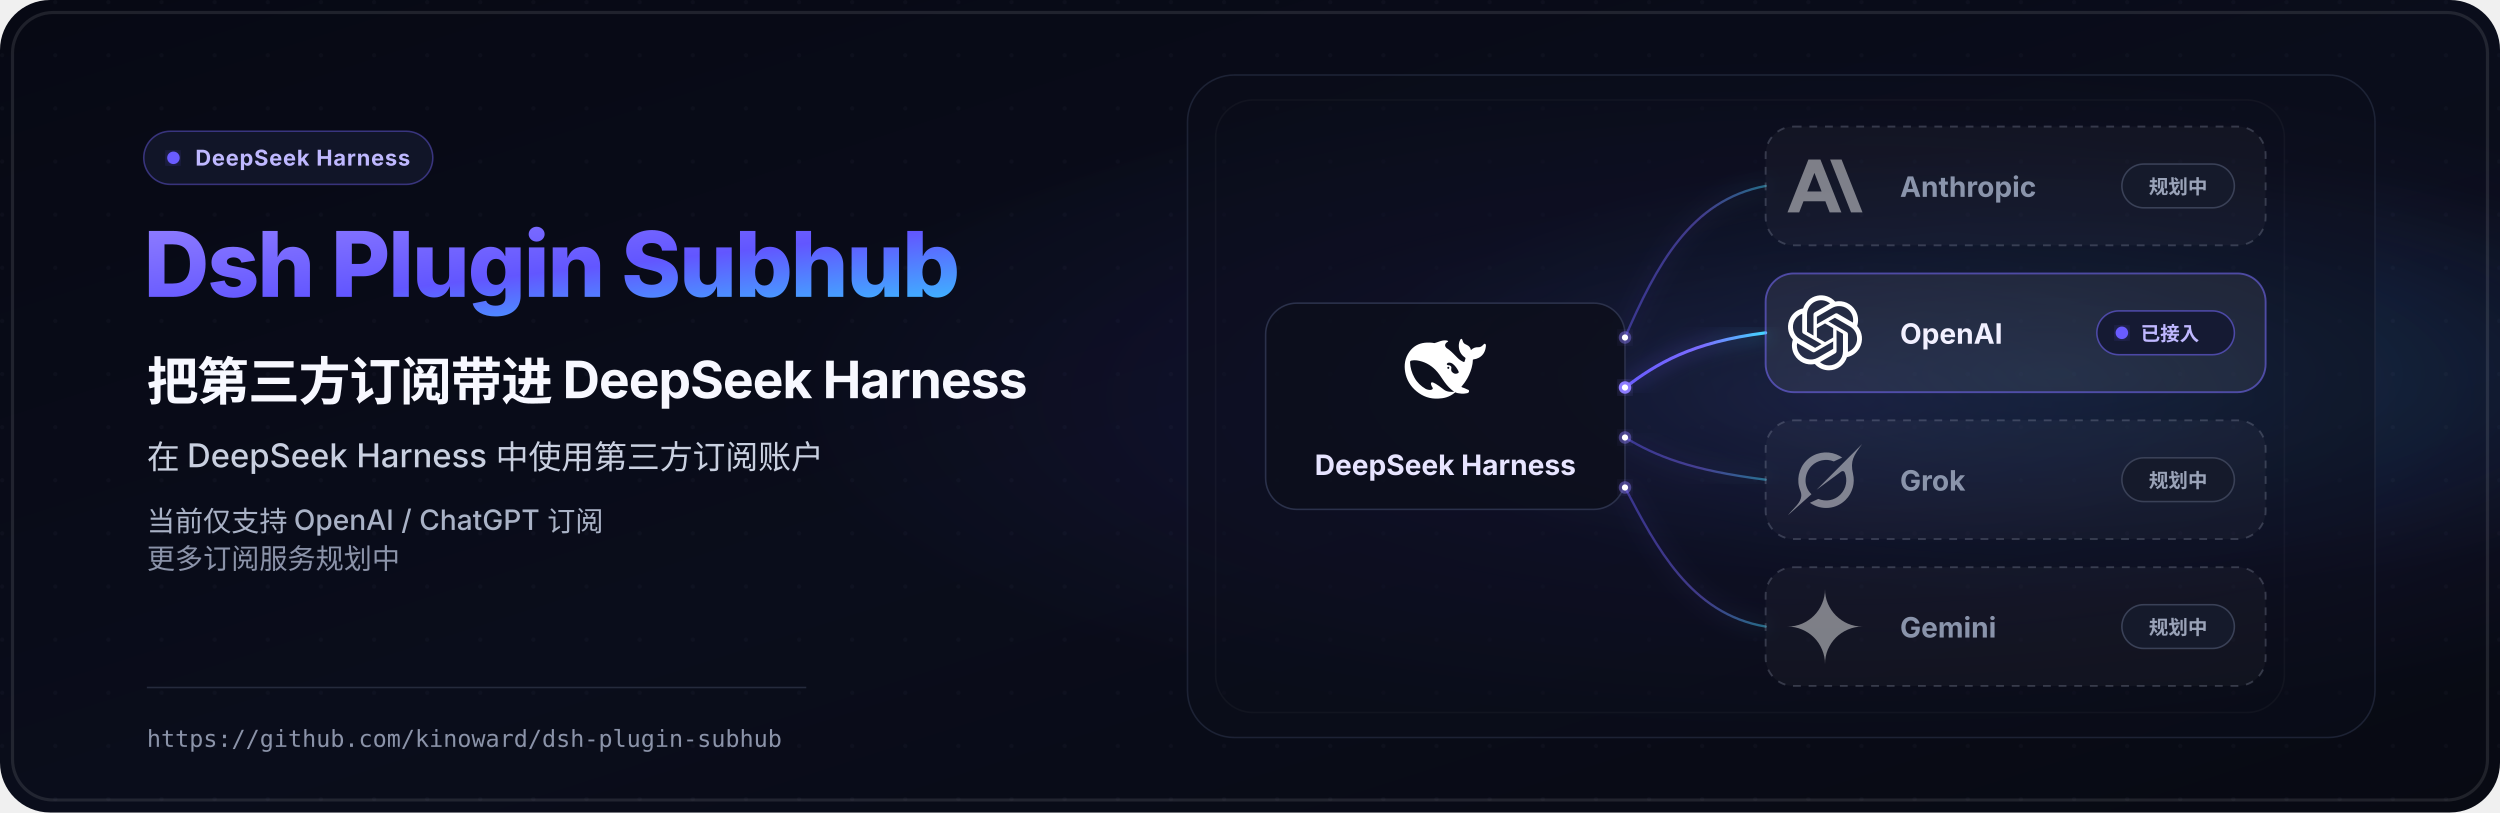
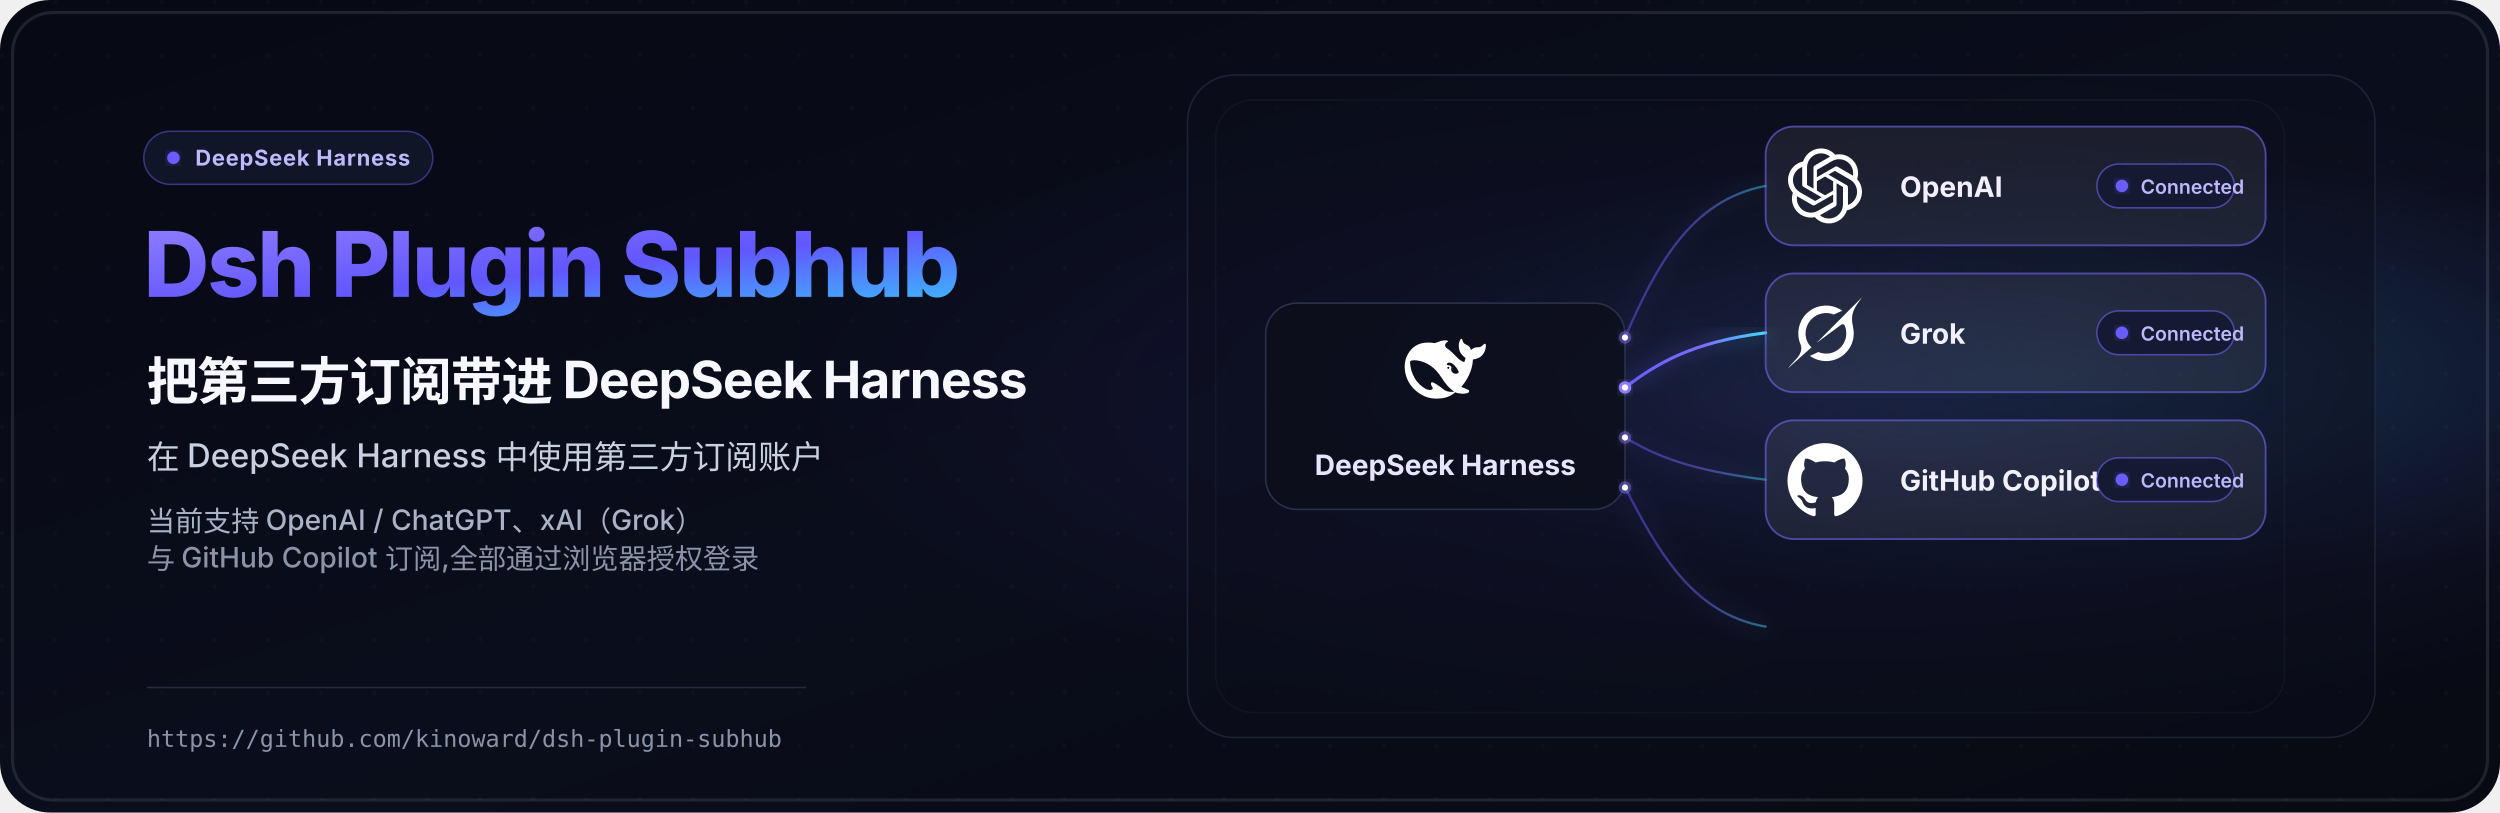
<svg xmlns="http://www.w3.org/2000/svg" width="1600" height="520" viewBox="0 0 1600 520" role="img">
  <defs>
    <linearGradient id="bg" x1="0" y1="0" x2="1" y2="1">
      <stop offset="0" stop-color="#070914" />
      <stop offset="0.52" stop-color="#0A0D1B" />
      <stop offset="1" stop-color="#080A13" />
    </linearGradient>
    <radialGradient id="violetGlow" cx="73%" cy="49%" r="42%">
      <stop offset="0" stop-color="#715CFF" stop-opacity=".23" />
      <stop offset=".45" stop-color="#604CFF" stop-opacity=".08" />
      <stop offset="1" stop-color="#604CFF" stop-opacity="0" />
    </radialGradient>
    <radialGradient id="cyanGlow" cx="82%" cy="46%" r="28%">
      <stop offset="0" stop-color="#46D8FF" stop-opacity=".15" />
      <stop offset="1" stop-color="#46D8FF" stop-opacity="0" />
    </radialGradient>
    <linearGradient id="iris" x1="0" y1="0" x2="1" y2="1">
      <stop offset="0" stop-color="#8D7BFF" />
      <stop offset=".5" stop-color="#6256FF" />
      <stop offset="1" stop-color="#36C8FF" />
    </linearGradient>
    <linearGradient id="route" x1="0" y1="0" x2="1" y2="0">
      <stop offset="0" stop-color="#695BFF" />
      <stop offset=".55" stop-color="#7B6DFF" />
      <stop offset="1" stop-color="#42D8FF" />
    </linearGradient>
    <filter id="glow">
      <feGaussianBlur stdDeviation="5" result="b" />
      <feMerge>
        <feMergeNode in="b" />
        <feMergeNode in="SourceGraphic" />
      </feMerge>
    </filter>
    <filter id="blur6">
      <feGaussianBlur stdDeviation="6" />
    </filter>
    <pattern id="dots" width="34" height="34" patternUnits="userSpaceOnUse">
      <circle cx="1.4" cy="1.4" r="1.35" fill="#65708A" opacity=".12" />
    </pattern>
  </defs>
  <rect width="1600" height="520" rx="32" fill="url(#bg)" />
  <rect width="1600" height="520" rx="32" fill="url(#dots)" opacity=".45" />
  <rect width="1600" height="520" rx="32" fill="url(#violetGlow)" />
  <rect width="1600" height="520" rx="32" fill="url(#cyanGlow)" />
  <g transform="translate(92,66)">
    <rect x="0" y="18" width="185" height="34" rx="17" fill="#111528" stroke="#7568FF" stroke-opacity=".42" />
    <circle cx="19" cy="35" r="4" fill="#6A5BFF" filter="url(#glow)" />
    <text x="33" y="40" fill="#BFB8FF" font-family="Inter, system-ui, -apple-system, 'Segoe UI', 'Helvetica Neue', Arial, 'PingFang SC', 'Hiragino Sans GB', 'Microsoft YaHei', sans-serif" font-size="14" font-weight="700" letter-spacing=".5">DeepSeek Harness</text>
    <text x="0" y="124" fill="url(#iris)" font-family="Inter, system-ui, -apple-system, 'Segoe UI', 'Helvetica Neue', Arial, 'PingFang SC', 'Hiragino Sans GB', 'Microsoft YaHei', sans-serif" font-size="58" font-weight="760" letter-spacing="-1.2">Dsh Plugin Subhub</text>
    <text x="2" y="190" fill="#F7F8FF" font-family="Inter, system-ui, -apple-system, 'Segoe UI', 'Helvetica Neue', Arial, 'PingFang SC', 'Hiragino Sans GB', 'Microsoft YaHei', sans-serif" font-size="33" font-weight="700" letter-spacing="-.6">把第三方订阅带进 DeepSeek Harness</text>
    <text x="2" y="234" fill="#C9D0E0" font-family="Inter, system-ui, -apple-system, 'Segoe UI', 'Helvetica Neue', Arial, 'PingFang SC', 'Hiragino Sans GB', 'Microsoft YaHei', sans-serif" font-size="21" font-weight="500">在 DeepSeek Harness 中使用第三方订阅账户</text>
-     <text x="2" y="274" fill="#A9B2C6" font-family="Inter, system-ui, -apple-system, 'Segoe UI', 'Helvetica Neue', Arial, 'PingFang SC', 'Hiragino Sans GB', 'Microsoft YaHei', sans-serif" font-size="18" font-weight="500">当前仅支持 OpenAI / ChatGPT 订阅</text>
-     <text x="2" y="298" fill="#8B93A9" font-family="Inter, system-ui, -apple-system, 'Segoe UI', 'Helvetica Neue', Arial, 'PingFang SC', 'Hiragino Sans GB', 'Microsoft YaHei', sans-serif" font-size="18" font-weight="500">更多订阅服务规划中</text>
+     <text x="2" y="274" fill="#A9B2C6" font-family="Inter, system-ui, -apple-system, 'Segoe UI', 'Helvetica Neue', Arial, 'PingFang SC', 'Hiragino Sans GB', 'Microsoft YaHei', sans-serif" font-size="18" font-weight="500">当前支持 OpenAI / ChatGPT、xAI（Grok）</text>
+     <text x="2" y="298" fill="#8B93A9" font-family="Inter, system-ui, -apple-system, 'Segoe UI', 'Helvetica Neue', Arial, 'PingFang SC', 'Hiragino Sans GB', 'Microsoft YaHei', sans-serif" font-size="18" font-weight="500">与 GitHub Copilot 订阅,全部通过浏览器授权登录</text>
    <g transform="translate(2,374)">
      <path d="M0 0 H422" stroke="#252A3C" />
      <text x="0" y="38" fill="#8B93A9" font-family="ui-monospace, SFMono-Regular, Menlo, monospace" font-size="15">https://github.com/kinoward/dsh-plugin-subhub</text>
    </g>
  </g>
  <rect x="760" y="48" width="760" height="424" rx="30" fill="#0C0F1C" fill-opacity=".45" stroke="#252B40" stroke-opacity=".72" />
  <rect x="778" y="64" width="684" height="392" rx="24" fill="none" stroke="#FFFFFF" stroke-opacity=".035" />
  <path d="M 1130 119 C 1082 128 1060 170 1040 216" fill="none" stroke="url(#route)" stroke-width="5" stroke-linecap="round" opacity="0.10" filter="url(#blur6)" />
  <path d="M 1130 119 C 1082 128 1060 170 1040 216" fill="none" stroke="url(#route)" stroke-width="1.5" stroke-linecap="round" opacity="0.45" />
  <path d="M 1130 213 C 1082 219 1060 233 1040 248" fill="none" stroke="url(#route)" stroke-width="5" stroke-linecap="round" opacity="0.30" filter="url(#blur6)" />
  <path d="M 1130 213 C 1082 219 1060 233 1040 248" fill="none" stroke="url(#route)" stroke-width="2" stroke-linecap="round" />
  <path d="M 1130 307 C 1082 301 1060 292 1040 280" fill="none" stroke="url(#route)" stroke-width="5" stroke-linecap="round" opacity="0.10" filter="url(#blur6)" />
  <path d="M 1130 307 C 1082 301 1060 292 1040 280" fill="none" stroke="url(#route)" stroke-width="1.5" stroke-linecap="round" opacity="0.45" />
  <path d="M 1130 401 C 1082 393 1060 350 1040 312" fill="none" stroke="url(#route)" stroke-width="5" stroke-linecap="round" opacity="0.10" filter="url(#blur6)" />
  <path d="M 1130 401 C 1082 393 1060 350 1040 312" fill="none" stroke="url(#route)" stroke-width="1.5" stroke-linecap="round" opacity="0.45" />
  <g transform="translate(810,194)">
    <rect x="0" y="0" width="230" height="132" rx="20" fill="#0C0F1C" fill-opacity="0.85" stroke="#2B314B" />
    <g transform="translate(89.00,16.00) scale(2.1667)">
      <path d="M23.748 4.651c-.254-.124-.364.113-.512.233-.051.04-.094.09-.137.137-.372.397-.806.657-1.373.626-.829-.046-1.537.214-2.163.848-.133-.782-.575-1.248-1.247-1.548-.352-.155-.708-.311-.955-.65-.172-.24-.219-.509-.305-.774-.055-.16-.11-.323-.293-.35-.2-.031-.278.136-.356.276-.313.572-.434 1.202-.422 1.84.027 1.436.633 2.58 1.838 3.393.137.094.172.187.129.323-.082.28-.18.553-.266.833-.055.179-.137.218-.328.14a5.5 5.5 0 0 1-1.737-1.179c-.857-.828-1.631-1.743-2.597-2.46a12 12 0 0 0-.689-.47c-.985-.957.13-1.743.387-1.836.27-.098.094-.433-.778-.428-.872.003-1.67.295-2.687.685a3 3 0 0 1-.465.136 9.6 9.6 0 0 0-2.883-.101c-1.885.21-3.39 1.1-4.497 2.622C.082 8.776-.231 10.854.152 13.02c.403 2.284 1.568 4.175 3.36 5.653 1.857 1.533 3.997 2.284 6.438 2.14 1.482-.085 3.132-.284 4.994-1.86.47.234.962.328 1.78.398.629.058 1.235-.031 1.705-.129.735-.155.684-.836.418-.961-2.155-1.004-1.682-.595-2.112-.926 1.095-1.295 2.768-3.598 3.284-6.733.05-.346.115-.834.108-1.114-.004-.171.035-.238.23-.257a4.2 4.2 0 0 0 1.545-.475c1.397-.763 1.96-2.016 2.093-3.517.02-.23-.004-.467-.247-.588M11.58 18.168c-2.088-1.642-3.101-2.183-3.52-2.16-.39.024-.32.472-.234.763.09.288.207.487.371.74.114.167.192.416-.113.603-.673.416-1.842-.14-1.897-.168-1.361-.801-2.5-1.86-3.301-3.306-.775-1.393-1.225-2.888-1.299-4.482-.02-.385.094-.522.477-.592a4.7 4.7 0 0 1 1.53-.038c2.131.311 3.946 1.264 5.467 2.774.868.86 1.525 1.887 2.202 2.89.72 1.066 1.494 2.082 2.48 2.915.348.291.626.513.892.677-.802.09-2.14.109-3.055-.615zm1.001-6.44a.306.306 0 0 1 .415-.287.3.3 0 0 1 .113.074.3.3 0 0 1 .086.214c0 .17-.136.307-.308.307a.303.303 0 0 1-.306-.307m3.11 1.596c-.2.081-.4.151-.591.16a1.25 1.25 0 0 1-.798-.254c-.274-.23-.47-.358-.551-.758a1.7 1.7 0 0 1 .015-.588c.07-.327-.007-.537-.238-.727-.188-.156-.426-.199-.689-.199a.6.6 0 0 1-.254-.078.253.253 0 0 1-.114-.358 1 1 0 0 1 .192-.21c.356-.202.767-.136 1.146.016.352.144.618.408 1.001.782.392.451.462.576.685.915.176.264.336.536.446.848.066.194-.02.353-.25.45" fill="#ffffff" />
    </g>
    <text x="115" y="110" text-anchor="middle" fill="#E7E4FF" font-family="Inter, system-ui, -apple-system, 'Segoe UI', 'Helvetica Neue', Arial, 'PingFang SC', 'Hiragino Sans GB', 'Microsoft YaHei', sans-serif" font-size="18" font-weight="700">DeepSeek Harness</text>
  </g>
  <circle cx="1040" cy="216" r="4" fill="#8D7BFF" filter="url(#glow)" opacity=".45" />
  <circle cx="1040" cy="216" r="2" fill="#ffffff" />
  <circle cx="1040" cy="248" r="4" fill="#8D7BFF" filter="url(#glow)" />
  <circle cx="1040" cy="248" r="2" fill="#ffffff" />
  <circle cx="1040" cy="280" r="4" fill="#8D7BFF" filter="url(#glow)" opacity=".45" />
  <circle cx="1040" cy="280" r="2" fill="#ffffff" />
  <circle cx="1040" cy="312" r="4" fill="#8D7BFF" filter="url(#glow)" opacity=".45" />
  <circle cx="1040" cy="312" r="2" fill="#ffffff" />
  <g transform="translate(1130,81)">
-     <rect x="0" y="0" width="320" height="76" rx="18" fill="#ffffff" fill-opacity="0.03" stroke="#9AA3B8" stroke-opacity="0.28" stroke-dasharray="5 5" stroke-width="1.2" />
-     <g transform="translate(14.00,14.00) scale(2)" opacity="0.45">
-       <path d="M17.304 3.541h-3.672l6.696 16.918H24Zm-10.608 0L0 20.459h3.744l1.369-3.553h7.005l1.369 3.553h3.744L10.536 3.541Zm-.371 10.223 2.291-5.946 2.291 5.946Z" fill="#ffffff" />
+     <rect x="0" y="0" width="320" height="76" rx="18" fill="#ffffff" fill-opacity="0.07" stroke="#7B6DFF" stroke-opacity="0.55" stroke-width="1.2" />
+     <g transform="translate(14.00,14.00) scale(2)">
+       <path d="M22.282 9.821a5.985 5.985 0 0 0-.516-4.911 6.046 6.046 0 0 0-6.51-2.9A6.065 6.065 0 0 0 4.981 4.182a5.985 5.985 0 0 0-3.998 2.9 6.046 6.046 0 0 0 .743 7.097 5.98 5.98 0 0 0 .511 4.911 6.051 6.051 0 0 0 6.515 2.9A5.985 5.985 0 0 0 13.26 24a6.056 6.056 0 0 0 5.772-4.206 5.989 5.989 0 0 0 3.998-2.9 6.056 6.056 0 0 0-.748-7.073zm-9.022 12.608a4.476 4.476 0 0 1-2.876-1.041l.142-.08 4.778-2.758a.795.795 0 0 0 .393-.681v-6.737l2.02 1.169a.071.071 0 0 1 .038.052v5.583a4.504 4.504 0 0 1-4.495 4.494zm-9.661-4.125a4.471 4.471 0 0 1-.535-3.014l.142.085 4.783 2.758a.771.771 0 0 0 .781 0l5.843-3.369v2.332a.08.08 0 0 1-.033.061L9.74 19.95a4.499 4.499 0 0 1-6.141-1.646zM2.341 7.896a4.485 4.485 0 0 1 2.365-1.973V11.6a.766.766 0 0 0 .388.676l5.814 3.354-2.02 1.169a.076.076 0 0 1-.071 0l-4.83-2.787A4.504 4.504 0 0 1 2.341 7.872zm16.596 3.856L13.104 8.364 15.119 7.2a.076.076 0 0 1 .071 0l4.83 2.791a4.494 4.494 0 0 1-.676 8.104v-5.677a.79.79 0 0 0-.407-.667zm2.011-3.023l-.142-.085-4.774-2.782a.776.776 0 0 0-.785 0L9.409 9.23V6.897a.066.066 0 0 1 .028-.061l4.83-2.787a4.499 4.499 0 0 1 6.68 4.66zM8.306 12.863l-2.02-1.164a.08.08 0 0 1-.038-.057V6.074a4.499 4.499 0 0 1 7.376-3.454l-.142.081L8.704 5.459a.795.795 0 0 0-.393.681zm1.098-2.365l2.602-1.5 2.607 1.5v2.999l-2.597 1.5-2.607-1.5Z" fill="#ffffff" />
    </g>
-     <text x="86" y="45" fill="#8A94AB" font-family="Inter, system-ui, -apple-system, 'Segoe UI', 'Helvetica Neue', Arial, 'PingFang SC', 'Hiragino Sans GB', 'Microsoft YaHei', sans-serif" font-size="18" font-weight="650">Anthropic</text>
-     <g transform="translate(228,24)">
-       <rect x="0" y="0" width="72" height="28" rx="14" fill="#151A2B" stroke="#3A4157" />
-       <text x="36" y="19" text-anchor="middle" fill="#9AA3B8" font-family="Inter, system-ui, -apple-system, 'Segoe UI', 'Helvetica Neue', Arial, 'PingFang SC', 'Hiragino Sans GB', 'Microsoft YaHei', sans-serif" font-size="12.5" font-weight="600">规划中</text>
+     <text x="86" y="45" fill="#F2F0FF" font-family="Inter, system-ui, -apple-system, 'Segoe UI', 'Helvetica Neue', Arial, sans-serif" font-size="18" font-weight="700">OpenAI</text>
+     <g transform="translate(212,24)">
+       <rect x="0" y="0" width="88" height="28" rx="14" fill="#151A33" stroke="#7568FF" stroke-opacity=".55" />
+       <circle cx="16" cy="14" r="4" fill="#6A5BFF" filter="url(#glow)" />
+       <text x="28" y="19" fill="#BFB8FF" font-family="Inter, system-ui, -apple-system, 'Segoe UI', 'Helvetica Neue', Arial, sans-serif" font-size="12.5" font-weight="600">Connected</text>
    </g>
  </g>
  <g transform="translate(1130,175)">
    <rect x="0" y="0" width="320" height="76" rx="18" fill="#ffffff" fill-opacity="0.07" stroke="#7B6DFF" stroke-opacity="0.55" stroke-width="1.2" />
-     <g transform="translate(14.00,14.00) scale(2)">
-       <path d="M22.282 9.821a5.985 5.985 0 0 0-.516-4.911 6.046 6.046 0 0 0-6.51-2.9A6.065 6.065 0 0 0 4.981 4.182a5.985 5.985 0 0 0-3.998 2.9 6.046 6.046 0 0 0 .743 7.097 5.98 5.98 0 0 0 .511 4.911 6.051 6.051 0 0 0 6.515 2.9A5.985 5.985 0 0 0 13.26 24a6.056 6.056 0 0 0 5.772-4.206 5.989 5.989 0 0 0 3.998-2.9 6.056 6.056 0 0 0-.748-7.073zm-9.022 12.608a4.476 4.476 0 0 1-2.876-1.041l.142-.08 4.778-2.758a.795.795 0 0 0 .393-.681v-6.737l2.02 1.169a.071.071 0 0 1 .038.052v5.583a4.504 4.504 0 0 1-4.495 4.494zm-9.661-4.125a4.471 4.471 0 0 1-.535-3.014l.142.085 4.783 2.758a.771.771 0 0 0 .781 0l5.843-3.369v2.332a.08.08 0 0 1-.033.061L9.74 19.95a4.499 4.499 0 0 1-6.141-1.646zM2.341 7.896a4.485 4.485 0 0 1 2.365-1.973V11.6a.766.766 0 0 0 .388.676l5.814 3.354-2.02 1.169a.076.076 0 0 1-.071 0l-4.83-2.787A4.504 4.504 0 0 1 2.341 7.872zm16.596 3.856L13.104 8.364 15.119 7.2a.076.076 0 0 1 .071 0l4.83 2.791a4.494 4.494 0 0 1-.676 8.104v-5.677a.79.79 0 0 0-.407-.667zm2.011-3.023l-.142-.085-4.774-2.782a.776.776 0 0 0-.785 0L9.409 9.23V6.897a.066.066 0 0 1 .028-.061l4.83-2.787a4.499 4.499 0 0 1 6.68 4.66zM8.306 12.863l-2.02-1.164a.08.08 0 0 1-.038-.057V6.074a4.499 4.499 0 0 1 7.376-3.454l-.142.081L8.704 5.459a.795.795 0 0 0-.393.681zm1.098-2.365l2.602-1.5 2.607 1.5v2.999l-2.597 1.5-2.607-1.5Z" fill="#ffffff" />
+     <g transform="translate(13.74,14.50) scale(1.4243)">
+       <path d="M13.237 21.041L24.319 12.851C24.862 12.449 25.638 12.606 25.897 13.229C27.26 16.518 26.651 20.471 23.94 23.185C21.23 25.899 17.458 26.494 14.011 25.139L10.245 26.884C15.646 30.581 22.205 29.666 26.304 25.56C29.555 22.305 30.562 17.868 29.62 13.867L29.629 13.876C28.264 7.998 29.965 5.649 33.449 0.845C33.531 0.731 33.614 0.617 33.696 0.5L29.111 5.091V5.076L13.234 21.044 M10.95 23.031C7.073 19.323 7.742 13.585 11.05 10.276C13.496 7.827 17.504 6.828 21.002 8.297L24.759 6.56C24.083 6.07 23.215 5.543 22.22 5.173C17.72 3.319 12.333 4.242 8.675 7.901C5.156 11.424 4.05 16.84 5.95 21.462C7.369 24.916 5.043 27.36 2.699 29.826C1.868 30.7 1.035 31.575 0.364 32.5L10.947 23.034" fill="#ffffff" />
    </g>
-     <text x="86" y="45" fill="#F2F0FF" font-family="Inter, system-ui, -apple-system, 'Segoe UI', 'Helvetica Neue', Arial, 'PingFang SC', 'Hiragino Sans GB', 'Microsoft YaHei', sans-serif" font-size="18" font-weight="700">OpenAI</text>
+     <text x="86" y="45" fill="#F2F0FF" font-family="Inter, system-ui, -apple-system, 'Segoe UI', 'Helvetica Neue', Arial, sans-serif" font-size="18" font-weight="700">Grok</text>
    <g transform="translate(212,24)">
      <rect x="0" y="0" width="88" height="28" rx="14" fill="#151A33" stroke="#7568FF" stroke-opacity=".55" />
      <circle cx="16" cy="14" r="4" fill="#6A5BFF" filter="url(#glow)" />
-       <text x="28" y="19" fill="#BFB8FF" font-family="Inter, system-ui, -apple-system, 'Segoe UI', 'Helvetica Neue', Arial, 'PingFang SC', 'Hiragino Sans GB', 'Microsoft YaHei', sans-serif" font-size="12.5" font-weight="600">已接入</text>
+       <text x="28" y="19" fill="#BFB8FF" font-family="Inter, system-ui, -apple-system, 'Segoe UI', 'Helvetica Neue', Arial, sans-serif" font-size="12.5" font-weight="600">Connected</text>
    </g>
  </g>
  <g transform="translate(1130,269)">
-     <rect x="0" y="0" width="320" height="76" rx="18" fill="#ffffff" fill-opacity="0.03" stroke="#9AA3B8" stroke-opacity="0.28" stroke-dasharray="5 5" stroke-width="1.2" />
-     <g transform="translate(13.74,14.50) scale(1.4243)" opacity="0.45">
-       <path d="M13.237 21.041L24.319 12.851C24.862 12.449 25.638 12.606 25.897 13.229C27.26 16.518 26.651 20.471 23.94 23.185C21.23 25.899 17.458 26.494 14.011 25.139L10.245 26.884C15.646 30.581 22.205 29.666 26.304 25.56C29.555 22.305 30.562 17.868 29.62 13.867L29.629 13.876C28.264 7.998 29.965 5.649 33.449 0.845C33.531 0.731 33.614 0.617 33.696 0.5L29.111 5.091V5.076L13.234 21.044 M10.95 23.031C7.073 19.323 7.742 13.585 11.05 10.276C13.496 7.827 17.504 6.828 21.002 8.297L24.759 6.56C24.083 6.07 23.215 5.543 22.22 5.173C17.72 3.319 12.333 4.242 8.675 7.901C5.156 11.424 4.05 16.84 5.95 21.462C7.369 24.916 5.043 27.36 2.699 29.826C1.868 30.7 1.035 31.575 0.364 32.5L10.947 23.034" fill="#ffffff" />
+     <rect x="0" y="0" width="320" height="76" rx="18" fill="#ffffff" fill-opacity="0.07" stroke="#7B6DFF" stroke-opacity="0.55" stroke-width="1.2" />
+     <g transform="translate(14.00,14.00) scale(2)">
+       <path d="M12 .297c-6.63 0-12 5.373-12 12 0 5.303 3.438 9.8 8.205 11.385.6.113.82-.258.82-.577 0-.285-.01-1.04-.015-2.04-3.338.724-4.042-1.61-4.042-1.61C4.422 18.07 3.633 17.7 3.633 17.7c-1.087-.744.084-.729.084-.729 1.205.084 1.838 1.236 1.838 1.236 1.07 1.835 2.809 1.305 3.495.998.108-.776.417-1.305.76-1.605-2.665-.3-5.466-1.332-5.466-5.93 0-1.31.465-2.38 1.235-3.22-.135-.303-.54-1.523.105-3.176 0 0 1.005-.322 3.3 1.23.96-.267 1.98-.399 3-.405 1.02.006 2.04.138 3 .405 2.28-1.552 3.285-1.23 3.285-1.23.645 1.653.24 2.873.12 3.176.765.84 1.23 1.91 1.23 3.22 0 4.61-2.805 5.625-5.475 5.92.42.36.81 1.096.81 2.22 0 1.606-.015 2.896-.015 3.286 0 .315.21.69.825.57C20.565 22.092 24 17.592 24 12.297c0-6.627-5.373-12-12-12" fill="#ffffff" />
    </g>
-     <text x="86" y="45" fill="#8A94AB" font-family="Inter, system-ui, -apple-system, 'Segoe UI', 'Helvetica Neue', Arial, 'PingFang SC', 'Hiragino Sans GB', 'Microsoft YaHei', sans-serif" font-size="18" font-weight="650">Grok</text>
-     <g transform="translate(228,24)">
-       <rect x="0" y="0" width="72" height="28" rx="14" fill="#151A2B" stroke="#3A4157" />
-       <text x="36" y="19" text-anchor="middle" fill="#9AA3B8" font-family="Inter, system-ui, -apple-system, 'Segoe UI', 'Helvetica Neue', Arial, 'PingFang SC', 'Hiragino Sans GB', 'Microsoft YaHei', sans-serif" font-size="12.5" font-weight="600">规划中</text>
-     </g>
-   </g>
-   <g transform="translate(1130,363)">
-     <rect x="0" y="0" width="320" height="76" rx="18" fill="#ffffff" fill-opacity="0.03" stroke="#9AA3B8" stroke-opacity="0.28" stroke-dasharray="5 5" stroke-width="1.2" />
-     <g transform="translate(14.00,14.00) scale(2)" opacity="0.45">
-       <path d="M11.04 19.32Q12 21.51 12 24q0-2.49.93-4.68.96-2.19 2.58-3.81t3.81-2.55Q21.51 12 24 12q-2.49 0-4.68-.93a12.3 12.3 0 0 1-3.81-2.58 12.3 12.3 0 0 1-2.58-3.81Q12 2.49 12 0q0 2.49-.96 4.68-.93 2.19-2.55 3.81a12.3 12.3 0 0 1-3.81 2.58Q2.49 12 0 12q2.49 0 4.68.96 2.19.93 3.81 2.55t2.55 3.81" fill="#ffffff" />
-     </g>
-     <text x="86" y="45" fill="#8A94AB" font-family="Inter, system-ui, -apple-system, 'Segoe UI', 'Helvetica Neue', Arial, 'PingFang SC', 'Hiragino Sans GB', 'Microsoft YaHei', sans-serif" font-size="18" font-weight="650">Gemini</text>
-     <g transform="translate(228,24)">
-       <rect x="0" y="0" width="72" height="28" rx="14" fill="#151A2B" stroke="#3A4157" />
-       <text x="36" y="19" text-anchor="middle" fill="#9AA3B8" font-family="Inter, system-ui, -apple-system, 'Segoe UI', 'Helvetica Neue', Arial, 'PingFang SC', 'Hiragino Sans GB', 'Microsoft YaHei', sans-serif" font-size="12.5" font-weight="600">规划中</text>
+     <text x="86" y="45" fill="#F2F0FF" font-family="Inter, system-ui, -apple-system, 'Segoe UI', 'Helvetica Neue', Arial, sans-serif" font-size="18" font-weight="700">GitHub Copilot</text>
+     <g transform="translate(212,24)">
+       <rect x="0" y="0" width="88" height="28" rx="14" fill="#151A33" stroke="#7568FF" stroke-opacity=".55" />
+       <circle cx="16" cy="14" r="4" fill="#6A5BFF" filter="url(#glow)" />
+       <text x="28" y="19" fill="#BFB8FF" font-family="Inter, system-ui, -apple-system, 'Segoe UI', 'Helvetica Neue', Arial, sans-serif" font-size="12.5" font-weight="600">Connected</text>
    </g>
  </g>
  <rect x="8" y="8" width="1584" height="504" rx="26" fill="none" stroke="#FFFFFF" stroke-opacity=".1" stroke-width="2" />
</svg>
